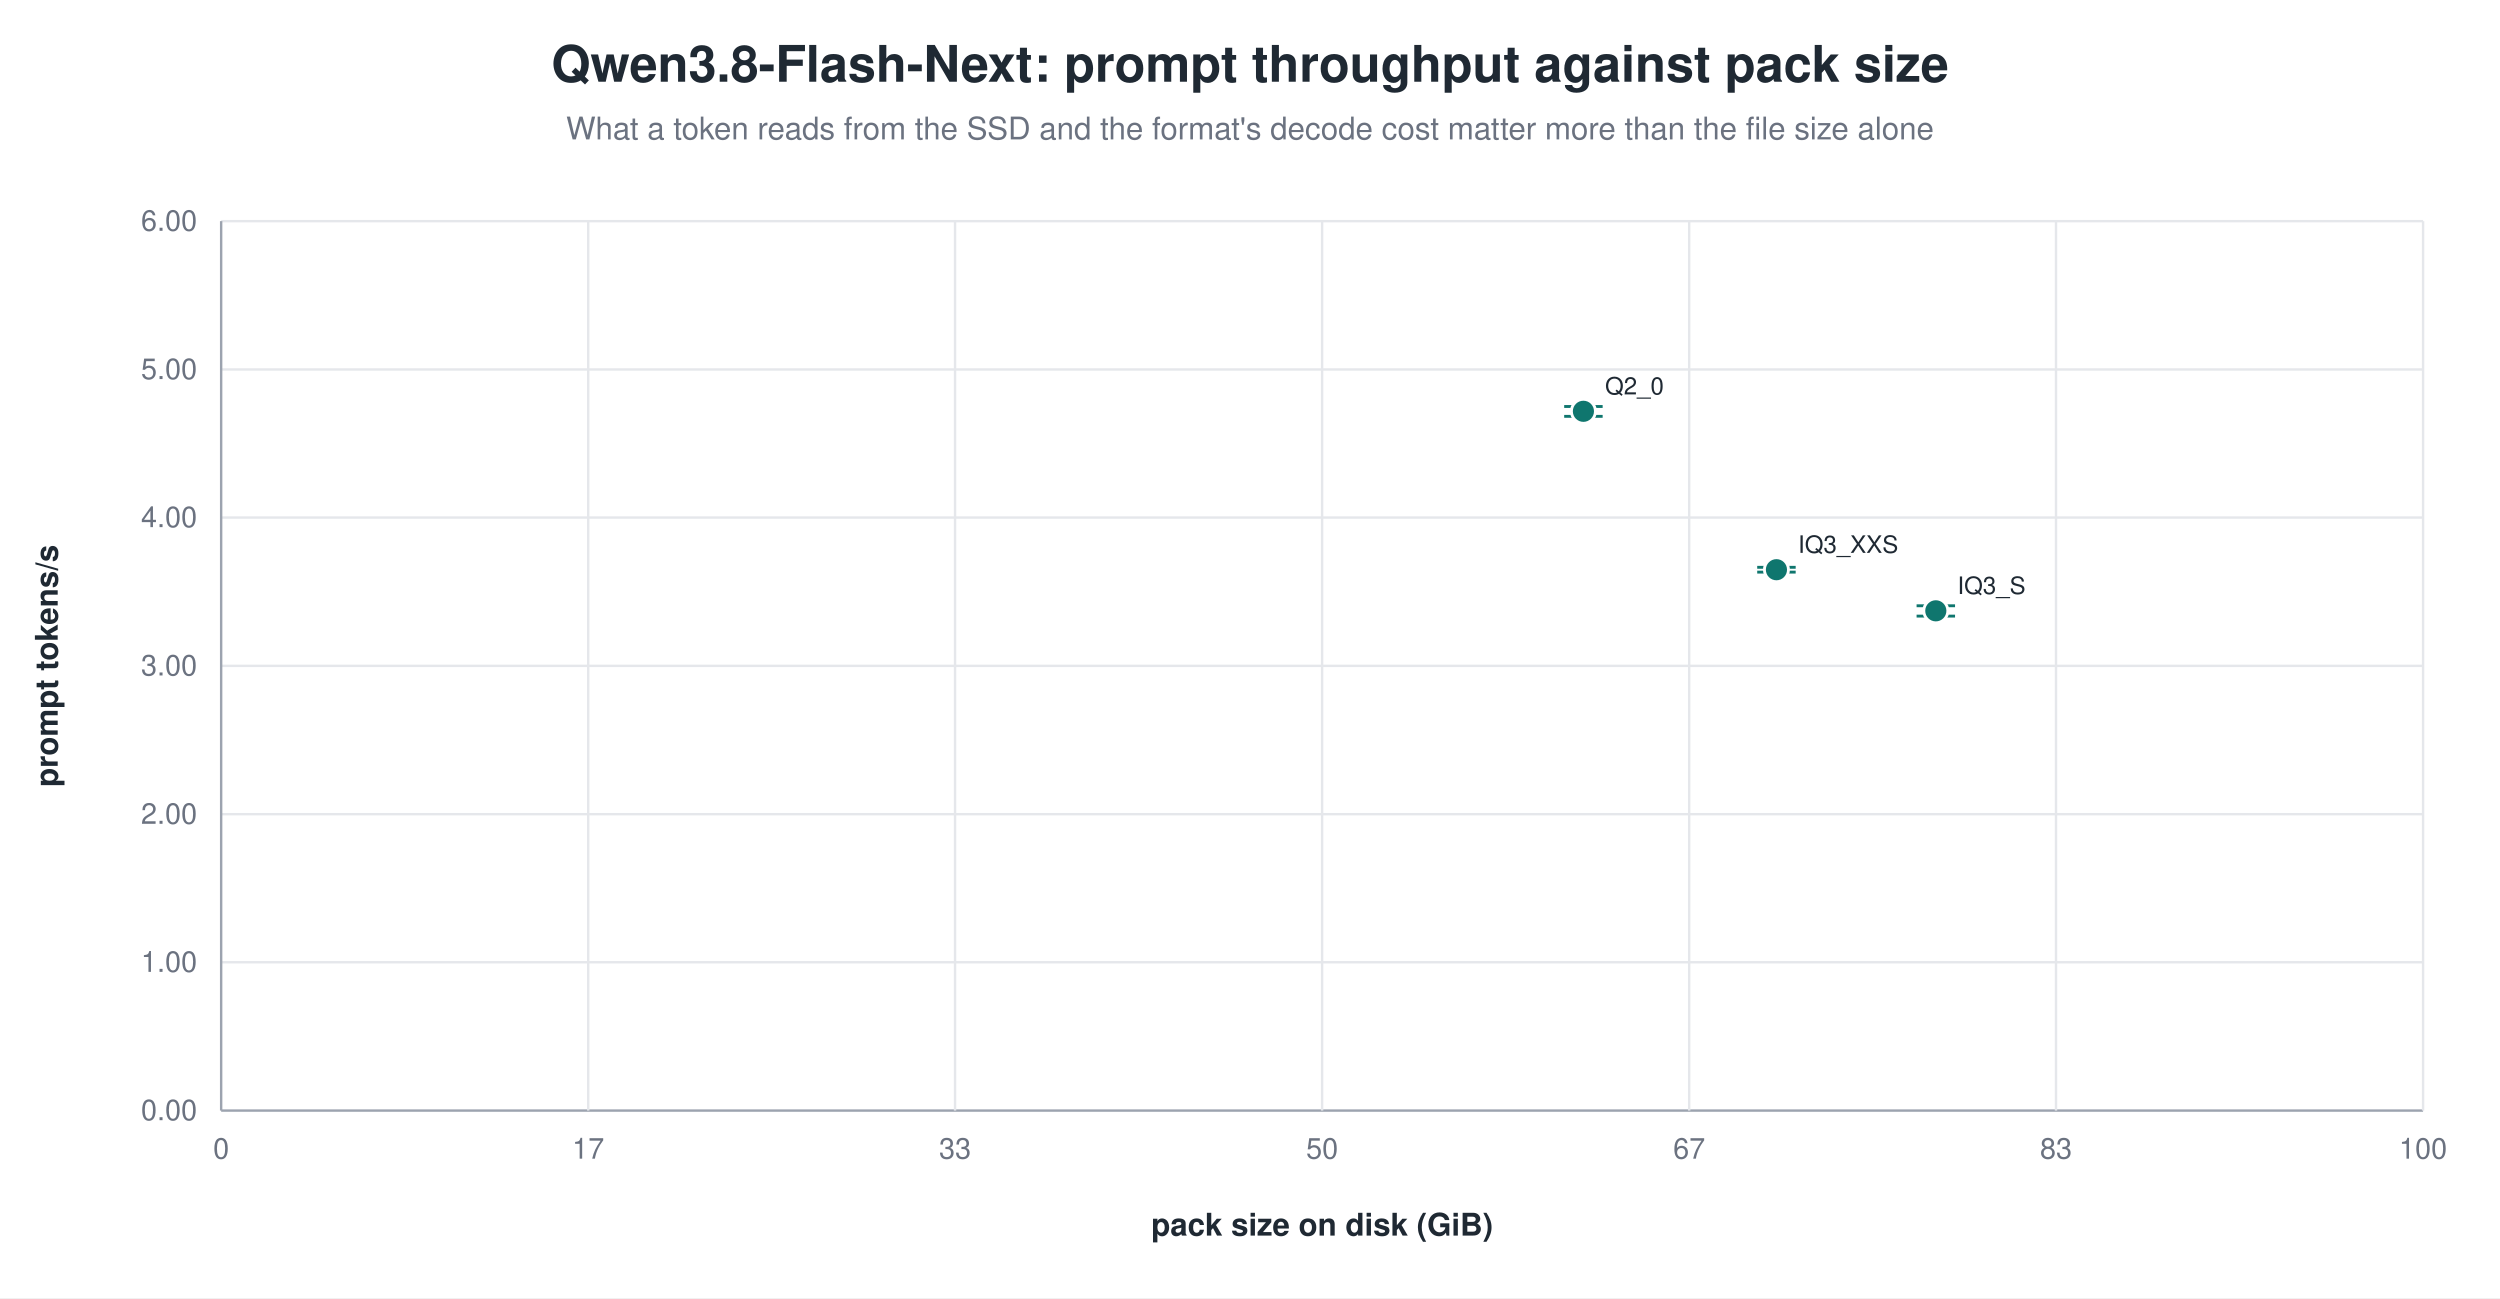
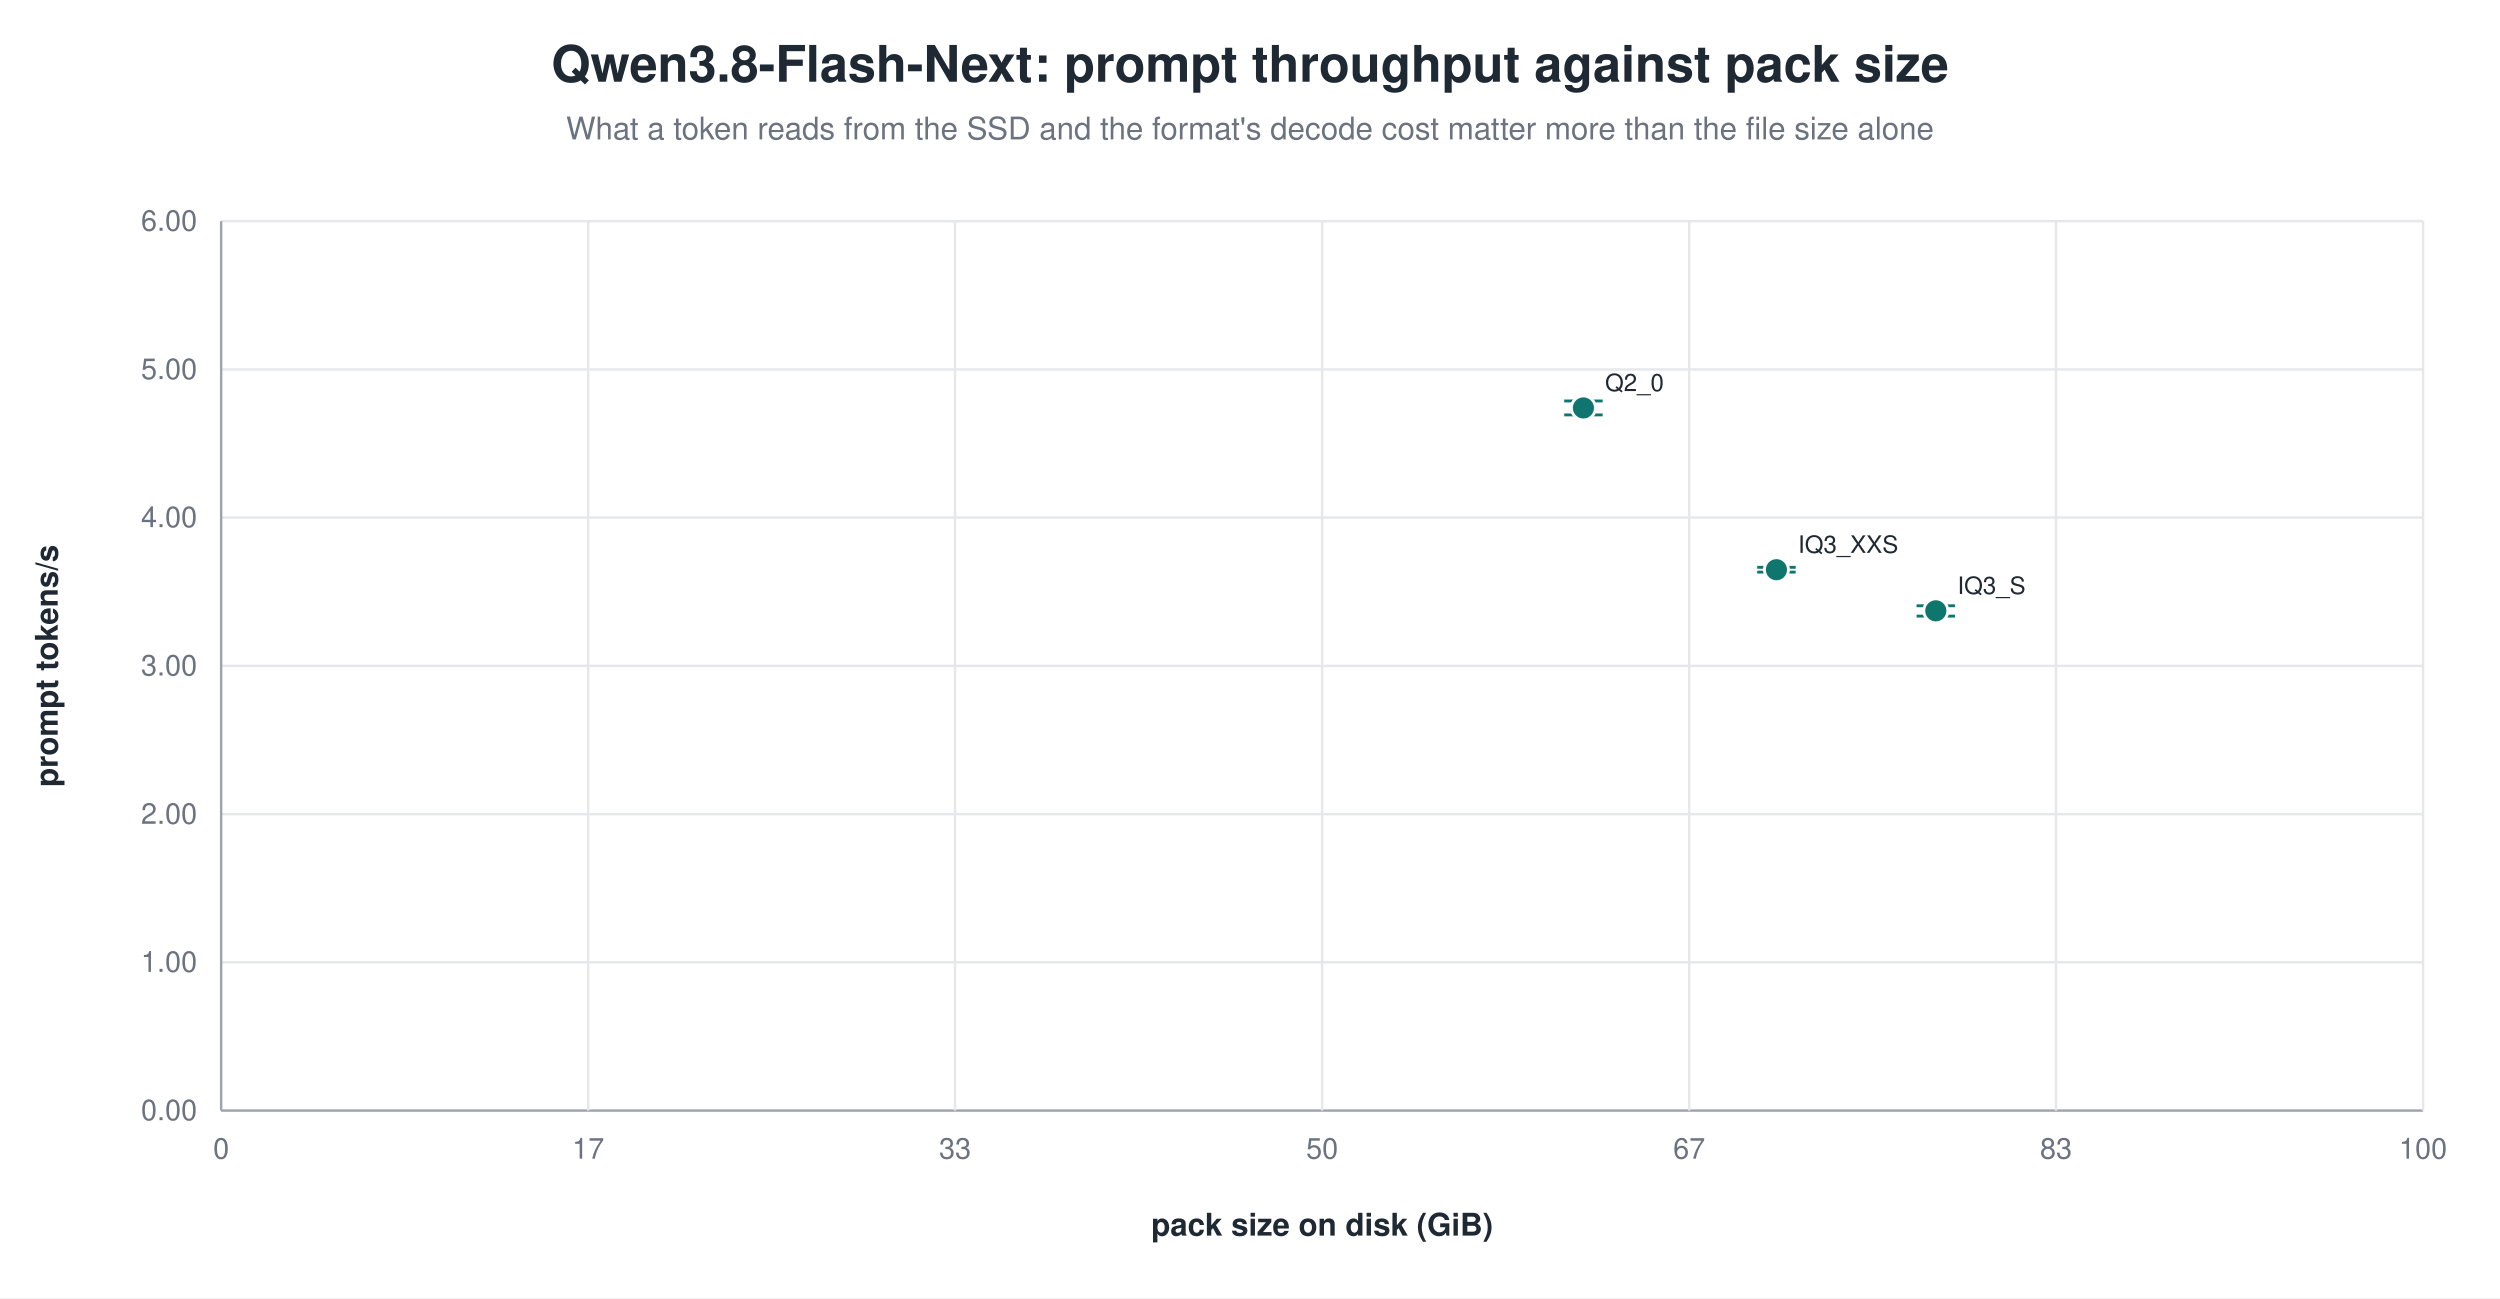
<svg xmlns="http://www.w3.org/2000/svg" width="1040" height="540" viewBox="0 0 1040 540" role="img" aria-label="Qwen3.8-Flash-Next: prompt throughput against pack size">
  <rect width="1040" height="540" fill="white" />
  <text x="520.0" y="34" text-anchor="middle" font-family="Helvetica, Arial, sans-serif" font-size="21" font-weight="600" fill="#1f2933">Qwen3.8-Flash-Next: prompt throughput against pack size</text>
  <text x="520.0" y="58" text-anchor="middle" font-family="Helvetica, Arial, sans-serif" font-size="13" fill="#6b7280">What a token reads from the SSD and the format's decode cost matter more than the file size alone</text>
  <line x1="92.0" y1="462.0" x2="1008.0" y2="462.0" stroke="#9ca3af" stroke-width="1.0" />
  <text x="82.0" y="466.0" text-anchor="end" font-family="Helvetica, Arial, sans-serif" font-size="12" fill="#6b7280" font-weight="400">0.00</text>
  <line x1="92.0" y1="400.3" x2="1008.0" y2="400.3" stroke="#e5e7eb" stroke-width="1.0" />
  <text x="82.0" y="404.3" text-anchor="end" font-family="Helvetica, Arial, sans-serif" font-size="12" fill="#6b7280" font-weight="400">1.00</text>
  <line x1="92.0" y1="338.7" x2="1008.0" y2="338.7" stroke="#e5e7eb" stroke-width="1.0" />
  <text x="82.0" y="342.7" text-anchor="end" font-family="Helvetica, Arial, sans-serif" font-size="12" fill="#6b7280" font-weight="400">2.00</text>
  <line x1="92.0" y1="277.0" x2="1008.0" y2="277.0" stroke="#e5e7eb" stroke-width="1.0" />
  <text x="82.0" y="281.0" text-anchor="end" font-family="Helvetica, Arial, sans-serif" font-size="12" fill="#6b7280" font-weight="400">3.00</text>
  <line x1="92.0" y1="215.3" x2="1008.0" y2="215.3" stroke="#e5e7eb" stroke-width="1.0" />
  <text x="82.0" y="219.3" text-anchor="end" font-family="Helvetica, Arial, sans-serif" font-size="12" fill="#6b7280" font-weight="400">4.00</text>
  <line x1="92.0" y1="153.7" x2="1008.0" y2="153.7" stroke="#e5e7eb" stroke-width="1.0" />
  <text x="82.0" y="157.7" text-anchor="end" font-family="Helvetica, Arial, sans-serif" font-size="12" fill="#6b7280" font-weight="400">5.00</text>
  <line x1="92.0" y1="92.0" x2="1008.0" y2="92.0" stroke="#e5e7eb" stroke-width="1.0" />
  <text x="82.0" y="96.0" text-anchor="end" font-family="Helvetica, Arial, sans-serif" font-size="12" fill="#6b7280" font-weight="400">6.00</text>
  <line x1="92.0" y1="92.0" x2="92.0" y2="462.0" stroke="#9ca3af" stroke-width="1.0" />
  <text x="92.0" y="482.0" text-anchor="middle" font-family="Helvetica, Arial, sans-serif" font-size="12" fill="#6b7280" font-weight="400">0</text>
  <line x1="244.7" y1="92.0" x2="244.7" y2="462.0" stroke="#e5e7eb" stroke-width="1.0" />
  <text x="244.7" y="482.0" text-anchor="middle" font-family="Helvetica, Arial, sans-serif" font-size="12" fill="#6b7280" font-weight="400">17</text>
  <line x1="397.3" y1="92.0" x2="397.3" y2="462.0" stroke="#e5e7eb" stroke-width="1.0" />
  <text x="397.3" y="482.0" text-anchor="middle" font-family="Helvetica, Arial, sans-serif" font-size="12" fill="#6b7280" font-weight="400">33</text>
  <line x1="550.0" y1="92.0" x2="550.0" y2="462.0" stroke="#e5e7eb" stroke-width="1.0" />
  <text x="550.0" y="482.0" text-anchor="middle" font-family="Helvetica, Arial, sans-serif" font-size="12" fill="#6b7280" font-weight="400">50</text>
  <line x1="702.7" y1="92.0" x2="702.7" y2="462.0" stroke="#e5e7eb" stroke-width="1.0" />
  <text x="702.7" y="482.0" text-anchor="middle" font-family="Helvetica, Arial, sans-serif" font-size="12" fill="#6b7280" font-weight="400">67</text>
  <line x1="855.3" y1="92.0" x2="855.3" y2="462.0" stroke="#e5e7eb" stroke-width="1.0" />
  <text x="855.3" y="482.0" text-anchor="middle" font-family="Helvetica, Arial, sans-serif" font-size="12" fill="#6b7280" font-weight="400">83</text>
  <line x1="1008.0" y1="92.0" x2="1008.0" y2="462.0" stroke="#e5e7eb" stroke-width="1.0" />
  <text x="1008.0" y="482.0" text-anchor="middle" font-family="Helvetica, Arial, sans-serif" font-size="12" fill="#6b7280" font-weight="400">100</text>
  <text x="24.0" y="277.0" text-anchor="middle" font-family="Helvetica, Arial, sans-serif" font-size="13" fill="#1f2933" font-weight="600" transform="rotate(-90.0 24.0 277.0)">prompt tokens/s</text>
  <text x="550.0" y="514.0" text-anchor="middle" font-family="Helvetica, Arial, sans-serif" font-size="13" fill="#1f2933" font-weight="600">pack size on disk (GiB)</text>
-   <line x1="658.7" y1="169.1" x2="658.7" y2="173.2" stroke="#0f766e" stroke-width="1.2" />
-   <line x1="650.7" y1="169.1" x2="666.7" y2="169.1" stroke="#0f766e" stroke-width="1.2" />
-   <line x1="650.7" y1="173.2" x2="666.7" y2="173.2" stroke="#0f766e" stroke-width="1.2" />
-   <circle cx="658.7" cy="171.1" r="5.0" fill="#0f766e" stroke="white" stroke-width="1.2" opacity="1.00" />
-   <text x="667.7" y="164.1" text-anchor="start" font-family="Helvetica, Arial, sans-serif" font-size="10" fill="#1f2933" font-weight="500">Q2_0</text>
+   <line x1="658.7" y1="166.8" x2="658.7" y2="172.6" stroke="#0f766e" stroke-width="1.2" />
+   <line x1="650.7" y1="166.8" x2="666.7" y2="166.8" stroke="#0f766e" stroke-width="1.2" />
+   <line x1="650.7" y1="172.6" x2="666.7" y2="172.6" stroke="#0f766e" stroke-width="1.2" />
+   <circle cx="658.7" cy="169.7" r="5.0" fill="#0f766e" stroke="white" stroke-width="1.2" opacity="1.00" />
+   <text x="667.7" y="162.7" text-anchor="start" font-family="Helvetica, Arial, sans-serif" font-size="10" fill="#1f2933" font-weight="500">Q2_0</text>
  <line x1="739.0" y1="236.0" x2="739.0" y2="238.0" stroke="#0f766e" stroke-width="1.2" />
  <line x1="731.0" y1="236.0" x2="747.0" y2="236.0" stroke="#0f766e" stroke-width="1.2" />
  <line x1="731.0" y1="238.0" x2="747.0" y2="238.0" stroke="#0f766e" stroke-width="1.2" />
  <circle cx="739.0" cy="237.0" r="5.0" fill="#0f766e" stroke="white" stroke-width="1.2" opacity="1.00" />
  <text x="748.0" y="230.0" text-anchor="start" font-family="Helvetica, Arial, sans-serif" font-size="10" fill="#1f2933" font-weight="500">IQ3_XXS</text>
  <line x1="805.3" y1="252.0" x2="805.3" y2="256.3" stroke="#0f766e" stroke-width="1.2" />
  <line x1="797.3" y1="252.0" x2="813.3" y2="252.0" stroke="#0f766e" stroke-width="1.2" />
  <line x1="797.3" y1="256.3" x2="813.3" y2="256.3" stroke="#0f766e" stroke-width="1.2" />
  <circle cx="805.3" cy="254.1" r="5.0" fill="#0f766e" stroke="white" stroke-width="1.2" opacity="1.00" />
  <text x="814.3" y="247.1" text-anchor="start" font-family="Helvetica, Arial, sans-serif" font-size="10" fill="#1f2933" font-weight="500">IQ3_S</text>
</svg>
